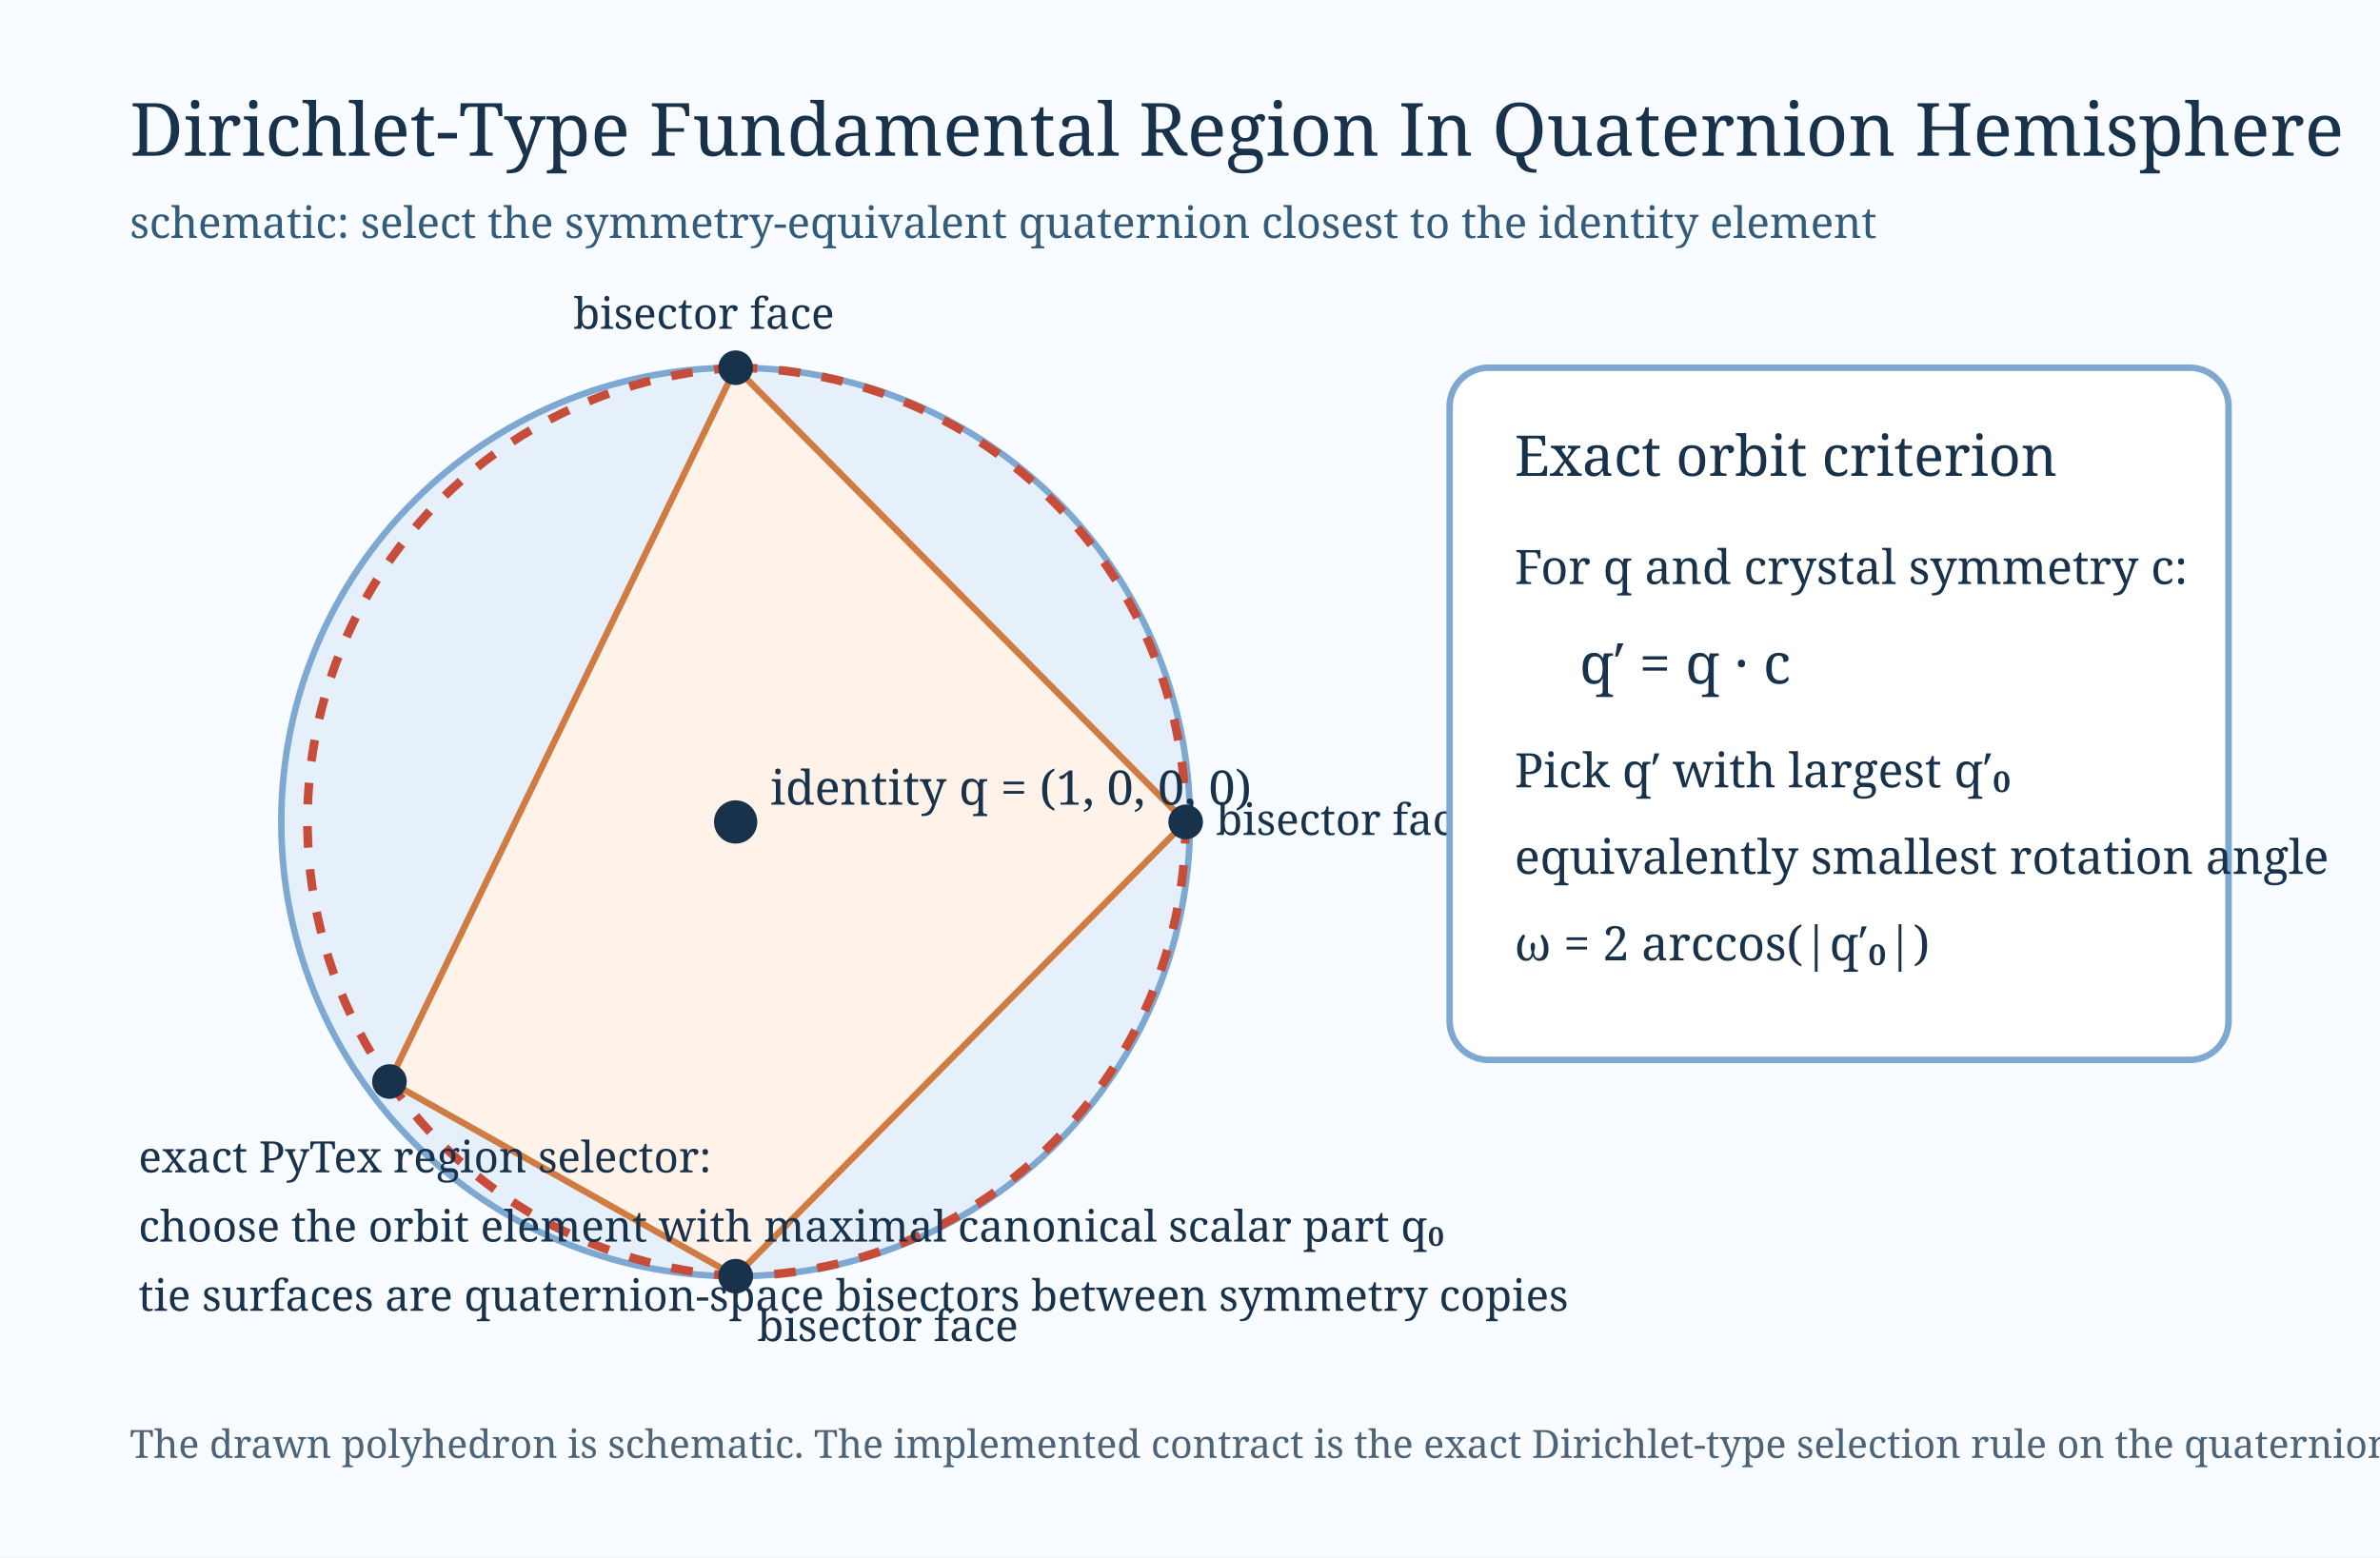
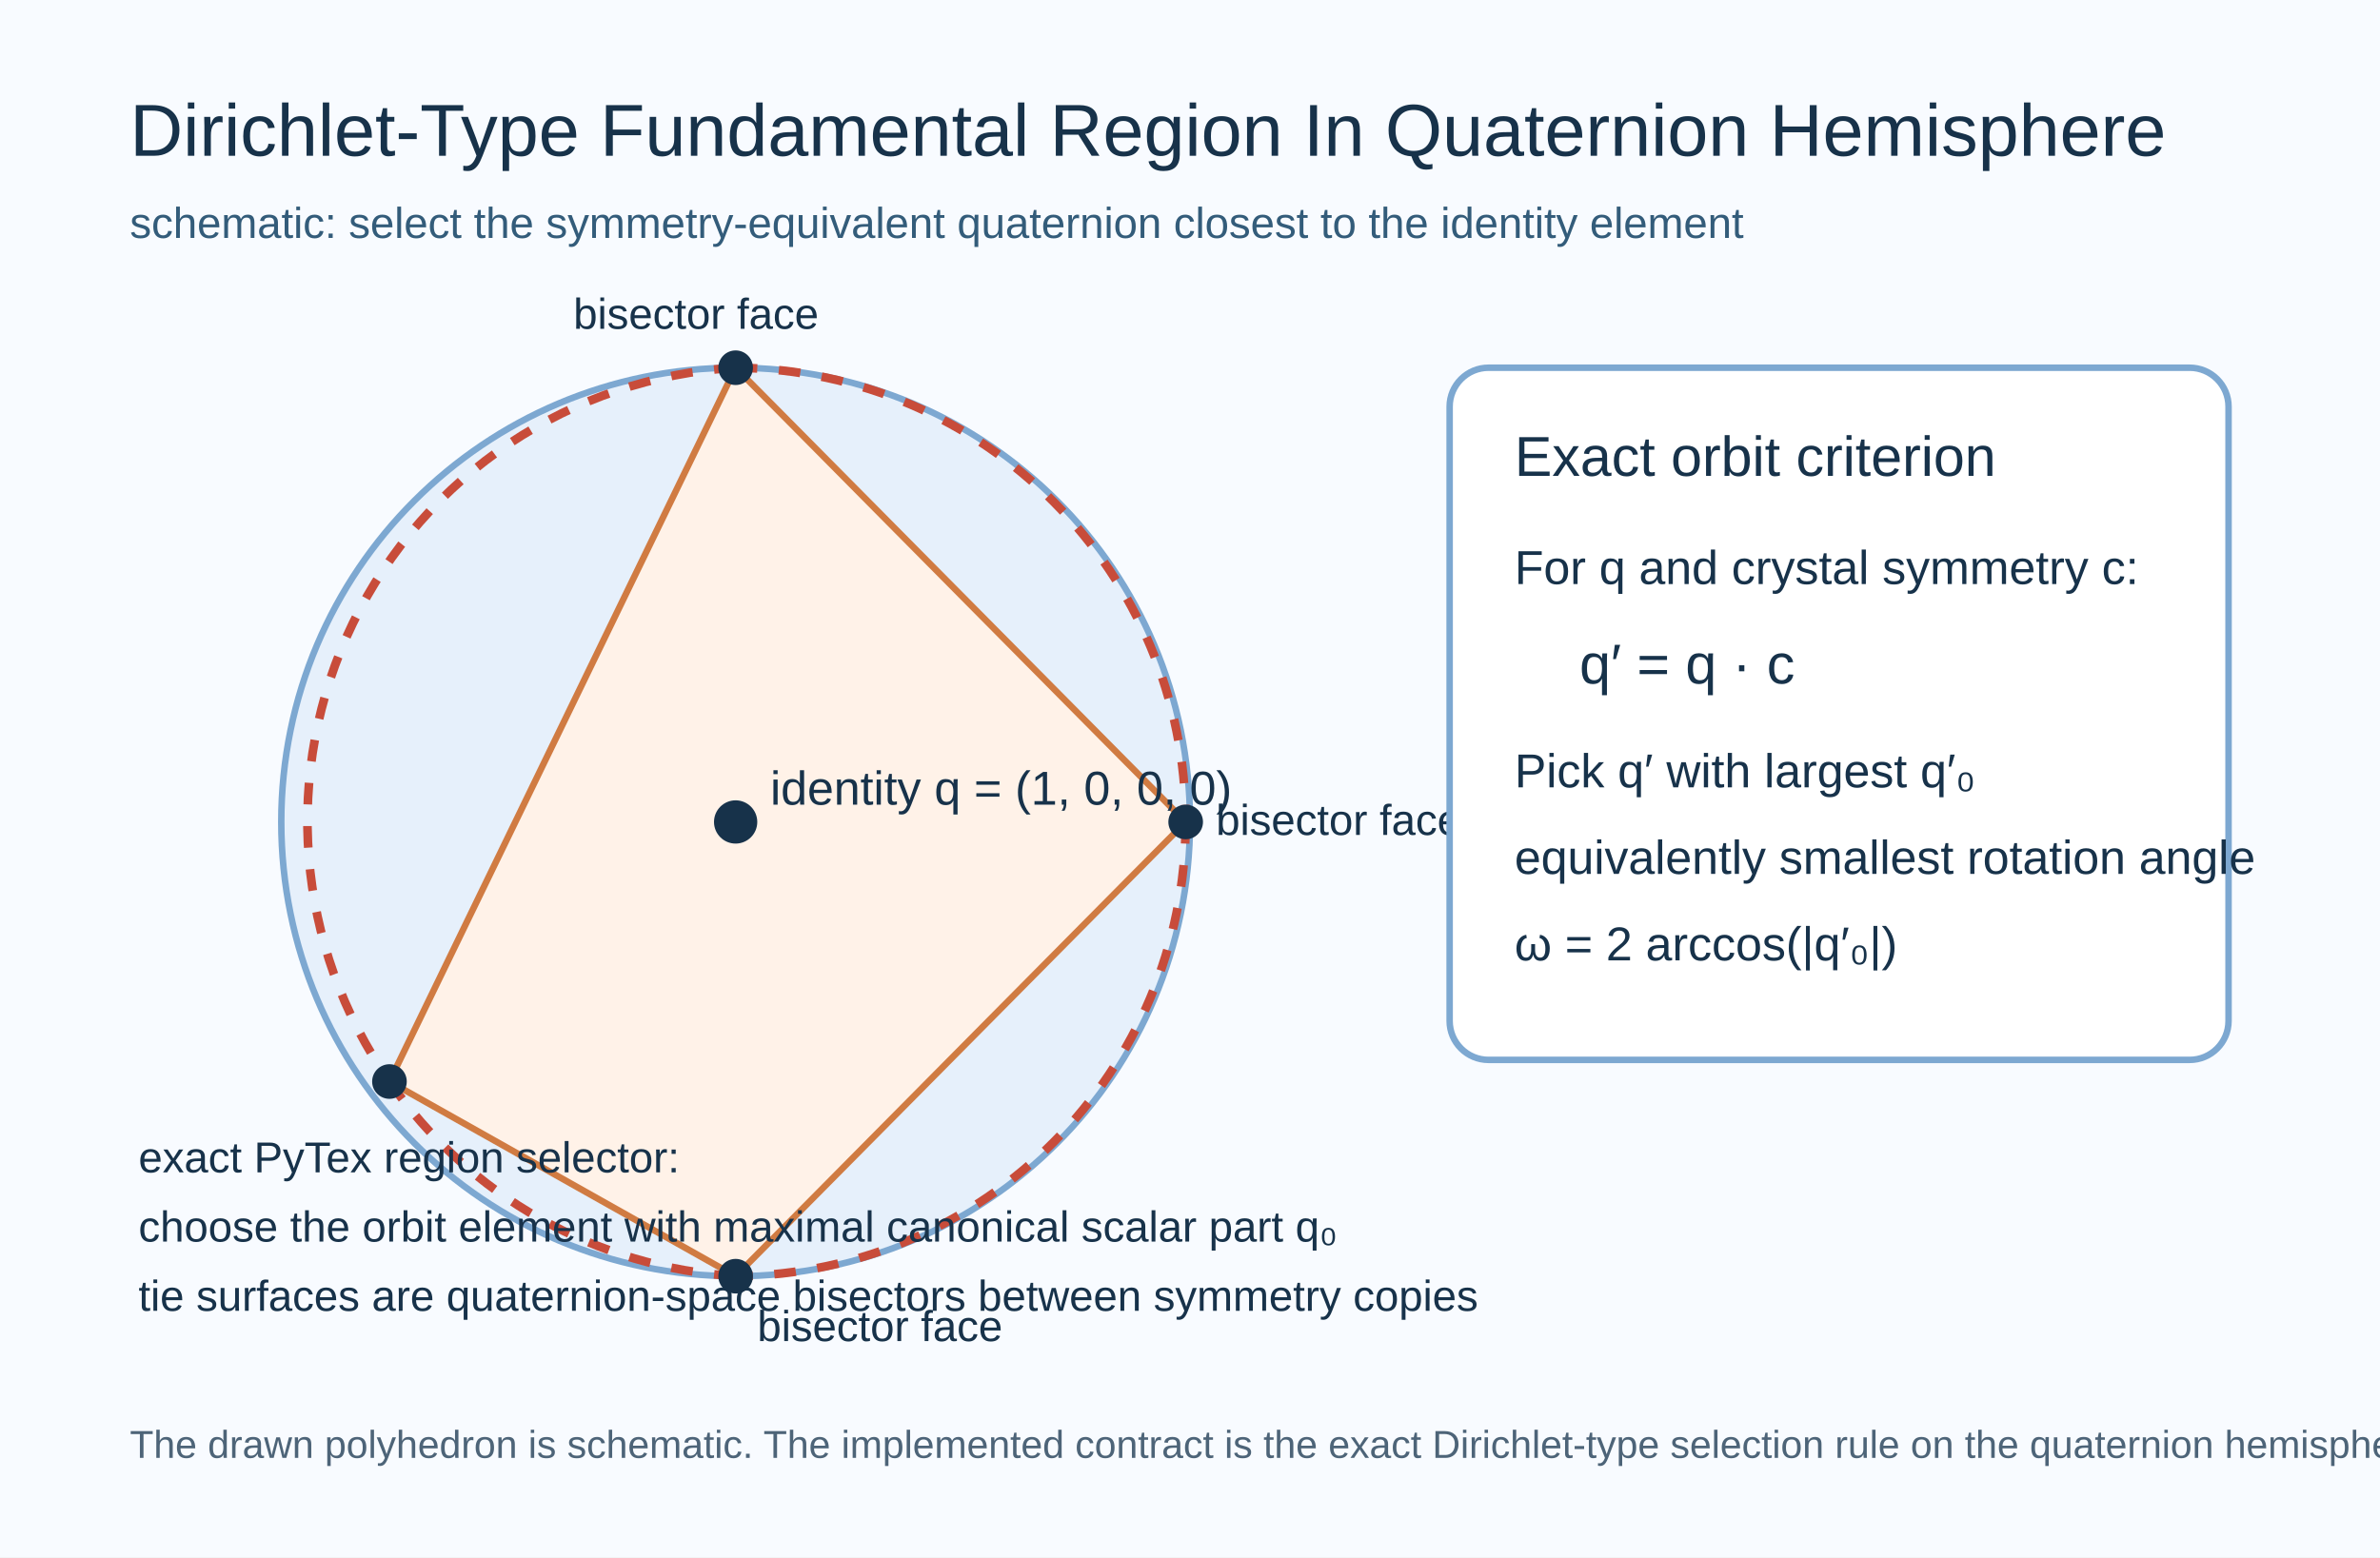
<svg xmlns="http://www.w3.org/2000/svg" width="1100" height="720" viewBox="0 0 1100 720">
  <rect width="1100" height="720" fill="#f8fbff" />
-   <text x="60" y="72" font-size="34" font-family="Georgia, serif" fill="#17324a">Dirichlet-Type Fundamental Region In Quaternion Hemisphere</text>
-   <text x="60" y="110" font-size="20" font-family="Georgia, serif" fill="#335c7a">schematic: select the symmetry-equivalent quaternion closest to the identity element</text>
+   <text x="60" y="72" font-size="34" font-family="Arial, Helvetica, sans-serif" fill="#17324a">Dirichlet-Type Fundamental Region In Quaternion Hemisphere</text>
+   <text x="60" y="110" font-size="20" font-family="Arial, Helvetica, sans-serif" fill="#335c7a">schematic: select the symmetry-equivalent quaternion closest to the identity element</text>
  <circle cx="340" cy="380" r="210" fill="#e6f0fb" stroke="#7da8d1" stroke-width="3" />
  <path d="M340 170 A210 210 0 0 1 548 380" fill="none" stroke="#c84c3a" stroke-width="4" stroke-dasharray="10 10" />
  <path d="M340 170 A210 210 0 0 0 180 500" fill="none" stroke="#c84c3a" stroke-width="4" stroke-dasharray="10 10" />
  <path d="M548 380 A210 210 0 0 1 340 590" fill="none" stroke="#c84c3a" stroke-width="4" stroke-dasharray="10 10" />
  <path d="M180 500 A210 210 0 0 0 340 590" fill="none" stroke="#c84c3a" stroke-width="4" stroke-dasharray="10 10" />
  <path d="M340 170 L548 380 L340 590 L180 500 Z" fill="#fff2e8" stroke="#d07b42" stroke-width="3" />
  <circle cx="340" cy="170" r="8" fill="#17324a" />
  <circle cx="548" cy="380" r="8" fill="#17324a" />
  <circle cx="340" cy="590" r="8" fill="#17324a" />
  <circle cx="180" cy="500" r="8" fill="#17324a" />
  <circle cx="340" cy="380" r="10" fill="#17324a" />
-   <text x="356" y="372" font-size="22" font-family="Georgia, serif" fill="#17324a">identity q = (1, 0, 0, 0)</text>
-   <text x="265" y="152" font-size="20" font-family="Georgia, serif" fill="#17324a">bisector face</text>
-   <text x="562" y="386" font-size="20" font-family="Georgia, serif" fill="#17324a">bisector face</text>
-   <text x="350" y="620" font-size="20" font-family="Georgia, serif" fill="#17324a">bisector face</text>
-   <text x="64" y="542" font-size="20" font-family="Georgia, serif" fill="#17324a">exact PyTex region selector:</text>
-   <text x="64" y="574" font-size="20" font-family="Georgia, serif" fill="#17324a">choose the orbit element with maximal canonical scalar part q₀</text>
-   <text x="64" y="606" font-size="20" font-family="Georgia, serif" fill="#17324a">tie surfaces are quaternion-space bisectors between symmetry copies</text>
+   <text x="356" y="372" font-size="22" font-family="Arial, Helvetica, sans-serif" fill="#17324a">identity q = (1, 0, 0, 0)</text>
+   <text x="265" y="152" font-size="20" font-family="Arial, Helvetica, sans-serif" fill="#17324a">bisector face</text>
+   <text x="562" y="386" font-size="20" font-family="Arial, Helvetica, sans-serif" fill="#17324a">bisector face</text>
+   <text x="350" y="620" font-size="20" font-family="Arial, Helvetica, sans-serif" fill="#17324a">bisector face</text>
+   <text x="64" y="542" font-size="20" font-family="Arial, Helvetica, sans-serif" fill="#17324a">exact PyTex region selector:</text>
+   <text x="64" y="574" font-size="20" font-family="Arial, Helvetica, sans-serif" fill="#17324a">choose the orbit element with maximal canonical scalar part q₀</text>
+   <text x="64" y="606" font-size="20" font-family="Arial, Helvetica, sans-serif" fill="#17324a">tie surfaces are quaternion-space bisectors between symmetry copies</text>
  <rect x="670" y="170" width="360" height="320" rx="18" fill="#ffffff" stroke="#7da8d1" stroke-width="3" />
-   <text x="700" y="220" font-size="26" font-family="Georgia, serif" fill="#17324a">Exact orbit criterion</text>
-   <text x="700" y="270" font-size="22" font-family="Georgia, serif" fill="#17324a">For q and crystal symmetry c:</text>
-   <text x="730" y="316" font-size="26" font-family="Georgia, serif" fill="#17324a">q′ = q · c</text>
-   <text x="700" y="364" font-size="22" font-family="Georgia, serif" fill="#17324a">Pick q′ with largest q′₀</text>
-   <text x="700" y="404" font-size="22" font-family="Georgia, serif" fill="#17324a">equivalently smallest rotation angle</text>
-   <text x="700" y="444" font-size="22" font-family="Georgia, serif" fill="#17324a">ω = 2 arccos(|q′₀|)</text>
-   <text x="60" y="674" font-size="18" font-family="Georgia, serif" fill="#4d6478">The drawn polyhedron is schematic. The implemented contract is the exact Dirichlet-type selection rule on the quaternion hemisphere.</text>
+   <text x="700" y="220" font-size="26" font-family="Arial, Helvetica, sans-serif" fill="#17324a">Exact orbit criterion</text>
+   <text x="700" y="270" font-size="22" font-family="Arial, Helvetica, sans-serif" fill="#17324a">For q and crystal symmetry c:</text>
+   <text x="730" y="316" font-size="26" font-family="Arial, Helvetica, sans-serif" fill="#17324a">q′ = q · c</text>
+   <text x="700" y="364" font-size="22" font-family="Arial, Helvetica, sans-serif" fill="#17324a">Pick q′ with largest q′₀</text>
+   <text x="700" y="404" font-size="22" font-family="Arial, Helvetica, sans-serif" fill="#17324a">equivalently smallest rotation angle</text>
+   <text x="700" y="444" font-size="22" font-family="Arial, Helvetica, sans-serif" fill="#17324a">ω = 2 arccos(|q′₀|)</text>
+   <text x="60" y="674" font-size="18" font-family="Arial, Helvetica, sans-serif" fill="#4d6478">The drawn polyhedron is schematic. The implemented contract is the exact Dirichlet-type selection rule on the quaternion hemisphere.</text>
</svg>
